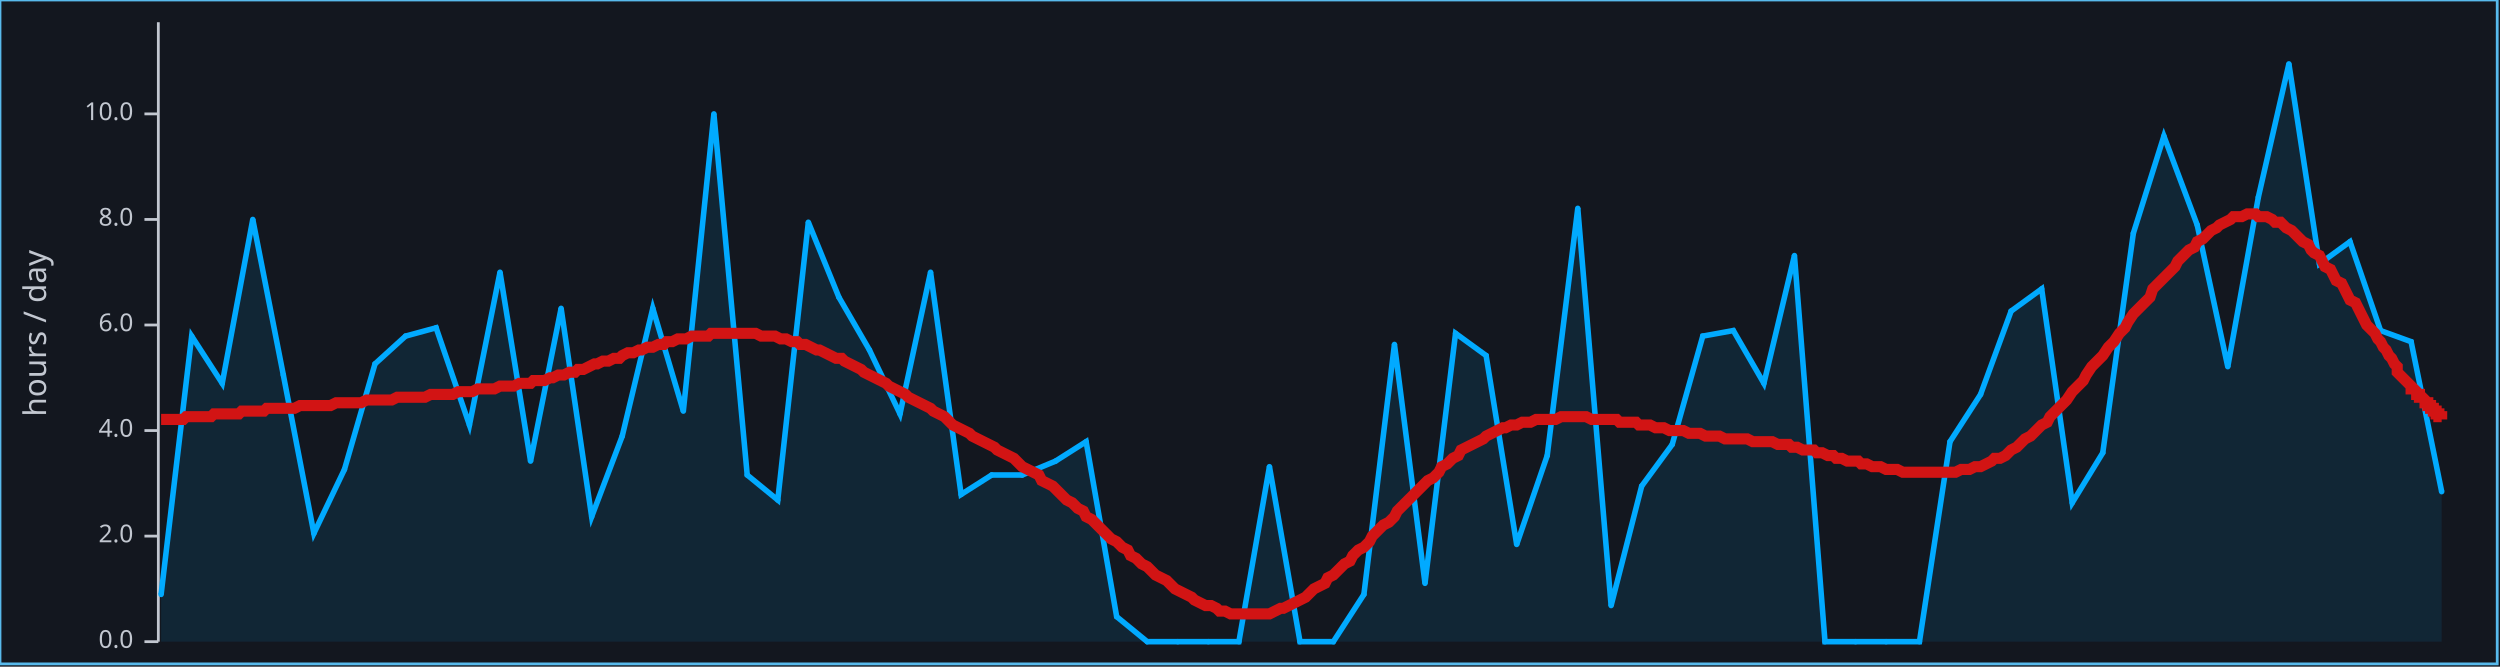
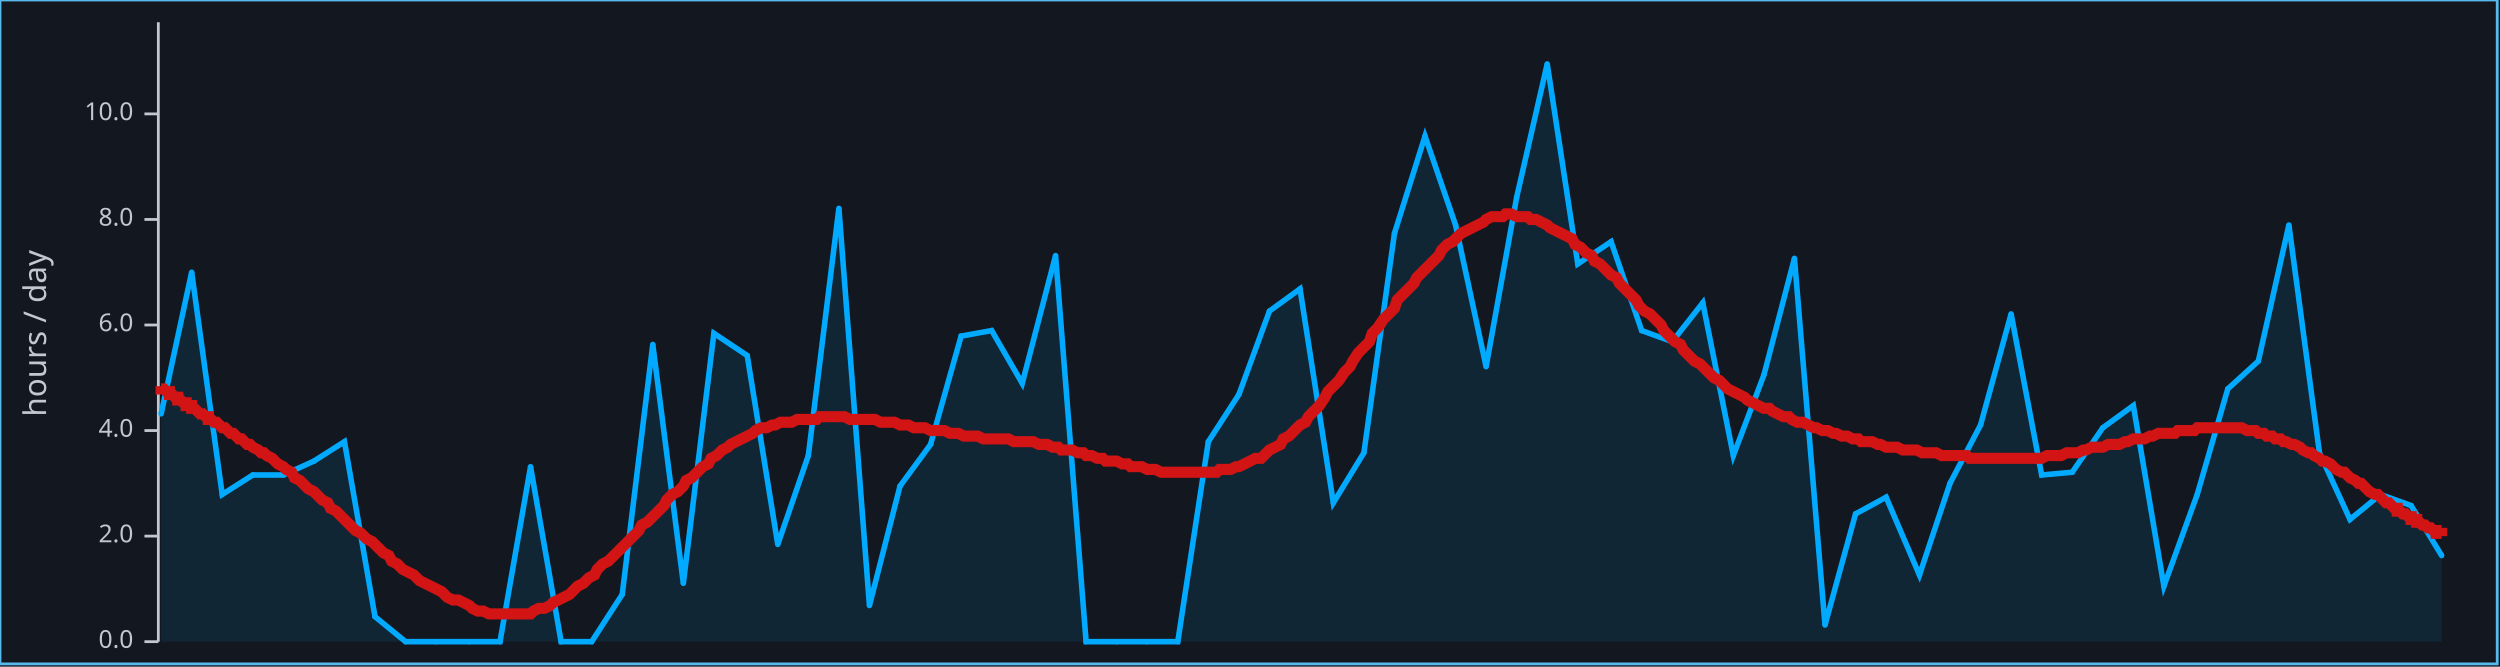
<svg xmlns="http://www.w3.org/2000/svg" width="900" height="240" viewBox="0 0 900 240">
  <rect x="0" y="0" width="900" height="240" opacity="1" fill="#13171F" stroke="none" />
  <rect x="0" y="0" width="899" height="239" opacity="1" fill="none" stroke="#58BAEC" />
  <text x="8" y="120" dy="0.76em" text-anchor="middle" font-family="sans-serif" font-size="11.29" opacity="1" fill="#C2C7D0" transform="rotate(270, 8, 120)">
hours / day
</text>
  <polyline fill="none" opacity="1" stroke="#C2C7D0" stroke-width="1" points="57,8 57,231 " />
  <text x="48" y="231" dy="0.5ex" text-anchor="end" font-family="sans-serif" font-size="8.871" opacity="1" fill="#C2C7D0">
0.0
</text>
  <polyline fill="none" opacity="1" stroke="#C2C7D0" stroke-width="1" points="52,231 57,231 " />
  <text x="48" y="193" dy="0.5ex" text-anchor="end" font-family="sans-serif" font-size="8.871" opacity="1" fill="#C2C7D0">
2.0
</text>
  <polyline fill="none" opacity="1" stroke="#C2C7D0" stroke-width="1" points="52,193 57,193 " />
  <text x="48" y="155" dy="0.5ex" text-anchor="end" font-family="sans-serif" font-size="8.871" opacity="1" fill="#C2C7D0">
4.0
</text>
  <polyline fill="none" opacity="1" stroke="#C2C7D0" stroke-width="1" points="52,155 57,155 " />
  <text x="48" y="117" dy="0.5ex" text-anchor="end" font-family="sans-serif" font-size="8.871" opacity="1" fill="#C2C7D0">
6.0
</text>
  <polyline fill="none" opacity="1" stroke="#C2C7D0" stroke-width="1" points="52,117 57,117 " />
  <text x="48" y="79" dy="0.5ex" text-anchor="end" font-family="sans-serif" font-size="8.871" opacity="1" fill="#C2C7D0">
8.0
</text>
  <polyline fill="none" opacity="1" stroke="#C2C7D0" stroke-width="1" points="52,79 57,79 " />
  <text x="48" y="41" dy="0.5ex" text-anchor="end" font-family="sans-serif" font-size="8.871" opacity="1" fill="#C2C7D0">
10.0
</text>
  <polyline fill="none" opacity="1" stroke="#C2C7D0" stroke-width="1" points="52,41 57,41 " />
-   <polygon opacity="0.1" fill="#01AAFF" points="58,214 69,121 80,138 91,79 102,135 113,192 124,169 135,131 146,121 157,118 169,153 180,98 191,166 202,111 213,186 224,157 235,111 246,148 257,41 269,171 280,180 291,80 302,107 313,126 324,149 335,98 346,178 357,171 368,171 380,166 391,159 402,222 413,231 424,231 435,231 446,231 457,168 468,231 480,231 491,214 502,124 513,210 524,120 535,128 546,196 557,164 568,75 580,218 591,175 602,160 613,121 624,119 635,138 646,92 657,231 668,231 679,231 691,231 702,159 713,142 724,112 735,104 746,181 757,163 768,84 779,49 791,81 802,132 813,71 824,23 835,95 846,87 857,119 868,123 879,177 879,231 58,231 " />
-   <polyline fill="none" opacity="1" stroke="#01AAFF" stroke-width="2" points="58,214 69,121 80,138 91,79 102,135 113,192 124,169 135,131 146,121 157,118 169,153 180,98 191,166 202,111 213,186 224,157 235,111 246,148 257,41 269,171 280,180 291,80 302,107 313,126 324,149 335,98 346,178 357,171 368,171 380,166 391,159 402,222 413,231 424,231 435,231 446,231 457,168 468,231 480,231 491,214 502,124 513,210 524,120 535,128 546,196 557,164 568,75 580,218 591,175 602,160 613,121 624,119 635,138 646,92 657,231 668,231 679,231 691,231 702,159 713,142 724,112 735,104 746,181 757,163 768,84 779,49 791,81 802,132 813,71 824,23 835,95 846,87 857,119 868,123 879,177 " />
-   <circle cx="58" cy="214" r="1" opacity="1" fill="#01AAFF" stroke="none" stroke-width="1" />
-   <circle cx="69" cy="121" r="1" opacity="1" fill="#01AAFF" stroke="none" stroke-width="1" />
-   <circle cx="80" cy="138" r="1" opacity="1" fill="#01AAFF" stroke="none" stroke-width="1" />
-   <circle cx="91" cy="79" r="1" opacity="1" fill="#01AAFF" stroke="none" stroke-width="1" />
-   <circle cx="102" cy="135" r="1" opacity="1" fill="#01AAFF" stroke="none" stroke-width="1" />
-   <circle cx="113" cy="192" r="1" opacity="1" fill="#01AAFF" stroke="none" stroke-width="1" />
-   <circle cx="124" cy="169" r="1" opacity="1" fill="#01AAFF" stroke="none" stroke-width="1" />
-   <circle cx="135" cy="131" r="1" opacity="1" fill="#01AAFF" stroke="none" stroke-width="1" />
-   <circle cx="146" cy="121" r="1" opacity="1" fill="#01AAFF" stroke="none" stroke-width="1" />
-   <circle cx="157" cy="118" r="1" opacity="1" fill="#01AAFF" stroke="none" stroke-width="1" />
-   <circle cx="169" cy="153" r="1" opacity="1" fill="#01AAFF" stroke="none" stroke-width="1" />
-   <circle cx="180" cy="98" r="1" opacity="1" fill="#01AAFF" stroke="none" stroke-width="1" />
-   <circle cx="191" cy="166" r="1" opacity="1" fill="#01AAFF" stroke="none" stroke-width="1" />
-   <circle cx="202" cy="111" r="1" opacity="1" fill="#01AAFF" stroke="none" stroke-width="1" />
-   <circle cx="213" cy="186" r="1" opacity="1" fill="#01AAFF" stroke="none" stroke-width="1" />
-   <circle cx="224" cy="157" r="1" opacity="1" fill="#01AAFF" stroke="none" stroke-width="1" />
-   <circle cx="235" cy="111" r="1" opacity="1" fill="#01AAFF" stroke="none" stroke-width="1" />
-   <circle cx="246" cy="148" r="1" opacity="1" fill="#01AAFF" stroke="none" stroke-width="1" />
-   <circle cx="257" cy="41" r="1" opacity="1" fill="#01AAFF" stroke="none" stroke-width="1" />
-   <circle cx="269" cy="171" r="1" opacity="1" fill="#01AAFF" stroke="none" stroke-width="1" />
-   <circle cx="280" cy="180" r="1" opacity="1" fill="#01AAFF" stroke="none" stroke-width="1" />
-   <circle cx="291" cy="80" r="1" opacity="1" fill="#01AAFF" stroke="none" stroke-width="1" />
-   <circle cx="302" cy="107" r="1" opacity="1" fill="#01AAFF" stroke="none" stroke-width="1" />
-   <circle cx="313" cy="126" r="1" opacity="1" fill="#01AAFF" stroke="none" stroke-width="1" />
-   <circle cx="324" cy="149" r="1" opacity="1" fill="#01AAFF" stroke="none" stroke-width="1" />
-   <circle cx="335" cy="98" r="1" opacity="1" fill="#01AAFF" stroke="none" stroke-width="1" />
-   <circle cx="346" cy="178" r="1" opacity="1" fill="#01AAFF" stroke="none" stroke-width="1" />
-   <circle cx="357" cy="171" r="1" opacity="1" fill="#01AAFF" stroke="none" stroke-width="1" />
-   <circle cx="368" cy="171" r="1" opacity="1" fill="#01AAFF" stroke="none" stroke-width="1" />
-   <circle cx="380" cy="166" r="1" opacity="1" fill="#01AAFF" stroke="none" stroke-width="1" />
-   <circle cx="391" cy="159" r="1" opacity="1" fill="#01AAFF" stroke="none" stroke-width="1" />
-   <circle cx="402" cy="222" r="1" opacity="1" fill="#01AAFF" stroke="none" stroke-width="1" />
+   <polygon opacity="0.1" fill="#01AAFF" points="58,149 69,98 80,178 91,171 102,171 113,166 124,159 135,222 146,231 157,231 169,231 180,231 191,168 202,231 213,231 224,214 235,124 246,210 257,120 269,128 280,196 291,164 302,75 313,218 324,175 335,160 346,121 357,119 368,138 380,92 391,231 402,231 413,231 424,231 435,159 446,142 457,112 468,104 480,181 491,163 502,84 513,49 524,81 535,132 546,71 557,23 568,95 580,87 591,119 602,123 613,109 624,164 635,135 646,93 657,225 668,185 679,179 691,207 702,174 713,153 724,113 735,171 746,170 757,154 768,146 779,211 791,178 802,140 813,130 824,81 835,163 846,187 857,178 868,182 879,200 879,231 58,231 " />
+   <polyline fill="none" opacity="1" stroke="#01AAFF" stroke-width="2" points="58,149 69,98 80,178 91,171 102,171 113,166 124,159 135,222 146,231 157,231 169,231 180,231 191,168 202,231 213,231 224,214 235,124 246,210 257,120 269,128 280,196 291,164 302,75 313,218 324,175 335,160 346,121 357,119 368,138 380,92 391,231 402,231 413,231 424,231 435,159 446,142 457,112 468,104 480,181 491,163 502,84 513,49 524,81 535,132 546,71 557,23 568,95 580,87 591,119 602,123 613,109 624,164 635,135 646,93 657,225 668,185 679,179 691,207 702,174 713,153 724,113 735,171 746,170 757,154 768,146 779,211 791,178 802,140 813,130 824,81 835,163 846,187 857,178 868,182 879,200 " />
+   <circle cx="58" cy="149" r="1" opacity="1" fill="#01AAFF" stroke="none" stroke-width="1" />
+   <circle cx="69" cy="98" r="1" opacity="1" fill="#01AAFF" stroke="none" stroke-width="1" />
+   <circle cx="80" cy="178" r="1" opacity="1" fill="#01AAFF" stroke="none" stroke-width="1" />
+   <circle cx="91" cy="171" r="1" opacity="1" fill="#01AAFF" stroke="none" stroke-width="1" />
+   <circle cx="102" cy="171" r="1" opacity="1" fill="#01AAFF" stroke="none" stroke-width="1" />
+   <circle cx="113" cy="166" r="1" opacity="1" fill="#01AAFF" stroke="none" stroke-width="1" />
+   <circle cx="124" cy="159" r="1" opacity="1" fill="#01AAFF" stroke="none" stroke-width="1" />
+   <circle cx="135" cy="222" r="1" opacity="1" fill="#01AAFF" stroke="none" stroke-width="1" />
+   <circle cx="146" cy="231" r="1" opacity="1" fill="#01AAFF" stroke="none" stroke-width="1" />
+   <circle cx="157" cy="231" r="1" opacity="1" fill="#01AAFF" stroke="none" stroke-width="1" />
+   <circle cx="169" cy="231" r="1" opacity="1" fill="#01AAFF" stroke="none" stroke-width="1" />
+   <circle cx="180" cy="231" r="1" opacity="1" fill="#01AAFF" stroke="none" stroke-width="1" />
+   <circle cx="191" cy="168" r="1" opacity="1" fill="#01AAFF" stroke="none" stroke-width="1" />
+   <circle cx="202" cy="231" r="1" opacity="1" fill="#01AAFF" stroke="none" stroke-width="1" />
+   <circle cx="213" cy="231" r="1" opacity="1" fill="#01AAFF" stroke="none" stroke-width="1" />
+   <circle cx="224" cy="214" r="1" opacity="1" fill="#01AAFF" stroke="none" stroke-width="1" />
+   <circle cx="235" cy="124" r="1" opacity="1" fill="#01AAFF" stroke="none" stroke-width="1" />
+   <circle cx="246" cy="210" r="1" opacity="1" fill="#01AAFF" stroke="none" stroke-width="1" />
+   <circle cx="257" cy="120" r="1" opacity="1" fill="#01AAFF" stroke="none" stroke-width="1" />
+   <circle cx="269" cy="128" r="1" opacity="1" fill="#01AAFF" stroke="none" stroke-width="1" />
+   <circle cx="280" cy="196" r="1" opacity="1" fill="#01AAFF" stroke="none" stroke-width="1" />
+   <circle cx="291" cy="164" r="1" opacity="1" fill="#01AAFF" stroke="none" stroke-width="1" />
+   <circle cx="302" cy="75" r="1" opacity="1" fill="#01AAFF" stroke="none" stroke-width="1" />
+   <circle cx="313" cy="218" r="1" opacity="1" fill="#01AAFF" stroke="none" stroke-width="1" />
+   <circle cx="324" cy="175" r="1" opacity="1" fill="#01AAFF" stroke="none" stroke-width="1" />
+   <circle cx="335" cy="160" r="1" opacity="1" fill="#01AAFF" stroke="none" stroke-width="1" />
+   <circle cx="346" cy="121" r="1" opacity="1" fill="#01AAFF" stroke="none" stroke-width="1" />
+   <circle cx="357" cy="119" r="1" opacity="1" fill="#01AAFF" stroke="none" stroke-width="1" />
+   <circle cx="368" cy="138" r="1" opacity="1" fill="#01AAFF" stroke="none" stroke-width="1" />
+   <circle cx="380" cy="92" r="1" opacity="1" fill="#01AAFF" stroke="none" stroke-width="1" />
+   <circle cx="391" cy="231" r="1" opacity="1" fill="#01AAFF" stroke="none" stroke-width="1" />
+   <circle cx="402" cy="231" r="1" opacity="1" fill="#01AAFF" stroke="none" stroke-width="1" />
  <circle cx="413" cy="231" r="1" opacity="1" fill="#01AAFF" stroke="none" stroke-width="1" />
  <circle cx="424" cy="231" r="1" opacity="1" fill="#01AAFF" stroke="none" stroke-width="1" />
-   <circle cx="435" cy="231" r="1" opacity="1" fill="#01AAFF" stroke="none" stroke-width="1" />
-   <circle cx="446" cy="231" r="1" opacity="1" fill="#01AAFF" stroke="none" stroke-width="1" />
-   <circle cx="457" cy="168" r="1" opacity="1" fill="#01AAFF" stroke="none" stroke-width="1" />
-   <circle cx="468" cy="231" r="1" opacity="1" fill="#01AAFF" stroke="none" stroke-width="1" />
-   <circle cx="480" cy="231" r="1" opacity="1" fill="#01AAFF" stroke="none" stroke-width="1" />
-   <circle cx="491" cy="214" r="1" opacity="1" fill="#01AAFF" stroke="none" stroke-width="1" />
-   <circle cx="502" cy="124" r="1" opacity="1" fill="#01AAFF" stroke="none" stroke-width="1" />
-   <circle cx="513" cy="210" r="1" opacity="1" fill="#01AAFF" stroke="none" stroke-width="1" />
-   <circle cx="524" cy="120" r="1" opacity="1" fill="#01AAFF" stroke="none" stroke-width="1" />
-   <circle cx="535" cy="128" r="1" opacity="1" fill="#01AAFF" stroke="none" stroke-width="1" />
-   <circle cx="546" cy="196" r="1" opacity="1" fill="#01AAFF" stroke="none" stroke-width="1" />
-   <circle cx="557" cy="164" r="1" opacity="1" fill="#01AAFF" stroke="none" stroke-width="1" />
-   <circle cx="568" cy="75" r="1" opacity="1" fill="#01AAFF" stroke="none" stroke-width="1" />
-   <circle cx="580" cy="218" r="1" opacity="1" fill="#01AAFF" stroke="none" stroke-width="1" />
-   <circle cx="591" cy="175" r="1" opacity="1" fill="#01AAFF" stroke="none" stroke-width="1" />
-   <circle cx="602" cy="160" r="1" opacity="1" fill="#01AAFF" stroke="none" stroke-width="1" />
-   <circle cx="613" cy="121" r="1" opacity="1" fill="#01AAFF" stroke="none" stroke-width="1" />
-   <circle cx="624" cy="119" r="1" opacity="1" fill="#01AAFF" stroke="none" stroke-width="1" />
-   <circle cx="635" cy="138" r="1" opacity="1" fill="#01AAFF" stroke="none" stroke-width="1" />
-   <circle cx="646" cy="92" r="1" opacity="1" fill="#01AAFF" stroke="none" stroke-width="1" />
-   <circle cx="657" cy="231" r="1" opacity="1" fill="#01AAFF" stroke="none" stroke-width="1" />
-   <circle cx="668" cy="231" r="1" opacity="1" fill="#01AAFF" stroke="none" stroke-width="1" />
-   <circle cx="679" cy="231" r="1" opacity="1" fill="#01AAFF" stroke="none" stroke-width="1" />
-   <circle cx="691" cy="231" r="1" opacity="1" fill="#01AAFF" stroke="none" stroke-width="1" />
-   <circle cx="702" cy="159" r="1" opacity="1" fill="#01AAFF" stroke="none" stroke-width="1" />
-   <circle cx="713" cy="142" r="1" opacity="1" fill="#01AAFF" stroke="none" stroke-width="1" />
-   <circle cx="724" cy="112" r="1" opacity="1" fill="#01AAFF" stroke="none" stroke-width="1" />
-   <circle cx="735" cy="104" r="1" opacity="1" fill="#01AAFF" stroke="none" stroke-width="1" />
-   <circle cx="746" cy="181" r="1" opacity="1" fill="#01AAFF" stroke="none" stroke-width="1" />
-   <circle cx="757" cy="163" r="1" opacity="1" fill="#01AAFF" stroke="none" stroke-width="1" />
-   <circle cx="768" cy="84" r="1" opacity="1" fill="#01AAFF" stroke="none" stroke-width="1" />
-   <circle cx="779" cy="49" r="1" opacity="1" fill="#01AAFF" stroke="none" stroke-width="1" />
-   <circle cx="791" cy="81" r="1" opacity="1" fill="#01AAFF" stroke="none" stroke-width="1" />
-   <circle cx="802" cy="132" r="1" opacity="1" fill="#01AAFF" stroke="none" stroke-width="1" />
-   <circle cx="813" cy="71" r="1" opacity="1" fill="#01AAFF" stroke="none" stroke-width="1" />
-   <circle cx="824" cy="23" r="1" opacity="1" fill="#01AAFF" stroke="none" stroke-width="1" />
-   <circle cx="835" cy="95" r="1" opacity="1" fill="#01AAFF" stroke="none" stroke-width="1" />
-   <circle cx="846" cy="87" r="1" opacity="1" fill="#01AAFF" stroke="none" stroke-width="1" />
-   <circle cx="857" cy="119" r="1" opacity="1" fill="#01AAFF" stroke="none" stroke-width="1" />
-   <circle cx="868" cy="123" r="1" opacity="1" fill="#01AAFF" stroke="none" stroke-width="1" />
-   <circle cx="879" cy="177" r="1" opacity="1" fill="#01AAFF" stroke="none" stroke-width="1" />
-   <polyline fill="none" opacity="1" stroke="#D21414" stroke-width="4" points="58,151 58,151 58,151 59,151 59,151 60,151 60,151 61,151 61,151 61,151 62,151 63,151 63,151 64,151 64,151 65,151 65,151 66,151 67,150 67,150 68,150 69,150 69,150 70,150 71,150 71,150 72,150 73,150 74,150 75,150 75,150 76,150 77,149 78,149 79,149 80,149 81,149 82,149 83,149 84,149 85,149 86,149 87,148 88,148 89,148 90,148 91,148 93,148 94,148 95,148 96,147 98,147 99,147 100,147 102,147 103,147 105,147 106,147 108,146 109,146 111,146 113,146 114,146 116,146 118,146 119,146 121,145 123,145 125,145 126,145 128,145 130,145 132,144 134,144 136,144 138,144 140,144 141,144 143,143 145,143 147,143 149,143 151,143 153,143 155,142 157,142 159,142 161,142 163,142 165,141 167,141 169,141 170,141 172,140 174,140 176,140 178,140 180,139 182,139 183,139 185,139 187,138 189,138 191,138 192,137 194,137 196,137 198,136 199,136 201,135 203,135 205,134 207,134 208,133 210,133 212,132 214,131 215,131 217,130 219,130 221,129 223,129 224,128 226,127 228,127 230,126 231,126 233,125 235,125 237,124 239,124 240,123 242,123 244,122 246,122 247,122 249,121 251,121 253,121 255,121 256,120 258,120 260,120 262,120 263,120 265,120 267,120 269,120 271,120 272,120 274,121 276,121 278,121 279,121 281,122 283,122 285,123 287,123 288,124 290,124 292,125 294,126 295,126 297,127 299,128 301,129 303,129 304,130 306,131 308,132 310,133 311,134 313,135 315,136 317,137 319,138 320,139 322,140 324,141 326,142 327,143 329,144 331,145 333,146 335,147 336,148 338,149 340,150 342,152 343,153 345,154 347,155 349,156 350,157 352,158 354,159 356,160 358,161 359,162 361,163 363,164 365,165 366,166 368,168 370,169 372,170 374,171 375,173 377,174 379,175 381,177 382,178 384,180 386,181 388,183 390,184 391,186 393,187 395,189 397,191 398,192 400,194 402,195 404,197 406,198 407,200 409,201 411,203 413,204 414,205 416,207 418,208 420,209 422,211 423,212 425,213 427,214 429,215 430,216 432,217 434,218 436,218 438,219 439,220 441,220 443,221 445,221 446,221 448,221 450,221 452,221 454,221 455,221 457,221 459,220 461,219 462,219 464,218 466,217 468,216 470,215 471,214 473,212 475,211 477,210 478,208 480,207 482,205 484,203 486,202 487,200 489,198 491,197 493,195 494,193 496,191 498,189 500,188 502,186 503,184 505,182 507,180 509,178 510,177 512,175 514,173 516,172 518,170 519,168 521,167 523,165 525,164 526,162 528,161 530,160 532,159 534,158 535,157 537,156 539,155 541,154 542,154 544,153 546,153 548,152 550,152 551,152 553,151 555,151 557,151 558,151 560,151 562,150 564,150 566,150 567,150 569,150 571,150 573,151 574,151 576,151 578,151 580,151 582,151 583,152 585,152 587,152 589,152 590,153 592,153 594,153 596,154 598,154 599,154 601,155 603,155 605,155 606,155 608,156 610,156 612,156 614,157 615,157 617,157 619,157 621,158 622,158 624,158 626,158 628,158 629,158 631,159 633,159 635,159 637,159 638,159 640,160 642,160 644,160 645,161 647,161 649,162 651,162 653,162 654,163 656,163 658,164 660,164 661,165 663,165 665,166 667,166 669,166 670,167 672,167 674,168 676,168 677,168 679,169 681,169 683,169 685,170 686,170 688,170 690,170 692,170 693,170 695,170 697,170 699,170 701,170 702,170 704,170 706,169 708,169 709,169 711,168 713,168 715,167 717,166 718,165 720,165 722,164 724,162 726,161 727,160 729,158 731,157 733,155 735,153 737,152 738,150 740,148 742,146 744,144 746,141 748,139 750,137 751,135 753,132 755,130 757,128 759,125 761,123 763,120 765,118 766,116 768,113 770,111 772,109 774,107 775,104 777,102 779,100 781,98 783,96 784,94 786,92 788,90 790,89 791,87 793,86 795,84 796,83 798,82 799,81 801,80 803,79 804,78 806,78 807,78 809,77 810,77 812,77 813,78 815,78 816,78 818,79 819,80 821,80 822,81 823,82 825,83 826,84 828,86 829,87 831,88 832,90 833,91 835,92 836,94 837,96 839,97 840,99 841,101 843,102 844,104 845,106 846,108 848,109 849,111 850,113 851,115 852,117 853,118 855,120 856,122 857,123 858,125 859,126 860,128 861,129 862,131 863,132 863,134 864,135 865,136 866,137 867,138 868,139 868,140 869,140 870,141 870,142 871,142 871,143 872,143 873,144 873,144 873,145 874,145 874,146 875,146 875,146 875,147 876,147 876,147 876,148 876,148 877,148 877,148 877,148 877,149 877,149 878,149 878,149 878,149 878,149 878,149 878,149 878,150 878,150 878,150 878,150 878,150 878,150 879,150 879,150 879,150 879,150 879,150 879,150 879,150 879,150 879,150 879,150 879,150 879,151 879,151 879,151 879,151 " />
+   <circle cx="435" cy="159" r="1" opacity="1" fill="#01AAFF" stroke="none" stroke-width="1" />
+   <circle cx="446" cy="142" r="1" opacity="1" fill="#01AAFF" stroke="none" stroke-width="1" />
+   <circle cx="457" cy="112" r="1" opacity="1" fill="#01AAFF" stroke="none" stroke-width="1" />
+   <circle cx="468" cy="104" r="1" opacity="1" fill="#01AAFF" stroke="none" stroke-width="1" />
+   <circle cx="480" cy="181" r="1" opacity="1" fill="#01AAFF" stroke="none" stroke-width="1" />
+   <circle cx="491" cy="163" r="1" opacity="1" fill="#01AAFF" stroke="none" stroke-width="1" />
+   <circle cx="502" cy="84" r="1" opacity="1" fill="#01AAFF" stroke="none" stroke-width="1" />
+   <circle cx="513" cy="49" r="1" opacity="1" fill="#01AAFF" stroke="none" stroke-width="1" />
+   <circle cx="524" cy="81" r="1" opacity="1" fill="#01AAFF" stroke="none" stroke-width="1" />
+   <circle cx="535" cy="132" r="1" opacity="1" fill="#01AAFF" stroke="none" stroke-width="1" />
+   <circle cx="546" cy="71" r="1" opacity="1" fill="#01AAFF" stroke="none" stroke-width="1" />
+   <circle cx="557" cy="23" r="1" opacity="1" fill="#01AAFF" stroke="none" stroke-width="1" />
+   <circle cx="568" cy="95" r="1" opacity="1" fill="#01AAFF" stroke="none" stroke-width="1" />
+   <circle cx="580" cy="87" r="1" opacity="1" fill="#01AAFF" stroke="none" stroke-width="1" />
+   <circle cx="591" cy="119" r="1" opacity="1" fill="#01AAFF" stroke="none" stroke-width="1" />
+   <circle cx="602" cy="123" r="1" opacity="1" fill="#01AAFF" stroke="none" stroke-width="1" />
+   <circle cx="613" cy="109" r="1" opacity="1" fill="#01AAFF" stroke="none" stroke-width="1" />
+   <circle cx="624" cy="164" r="1" opacity="1" fill="#01AAFF" stroke="none" stroke-width="1" />
+   <circle cx="635" cy="135" r="1" opacity="1" fill="#01AAFF" stroke="none" stroke-width="1" />
+   <circle cx="646" cy="93" r="1" opacity="1" fill="#01AAFF" stroke="none" stroke-width="1" />
+   <circle cx="657" cy="225" r="1" opacity="1" fill="#01AAFF" stroke="none" stroke-width="1" />
+   <circle cx="668" cy="185" r="1" opacity="1" fill="#01AAFF" stroke="none" stroke-width="1" />
+   <circle cx="679" cy="179" r="1" opacity="1" fill="#01AAFF" stroke="none" stroke-width="1" />
+   <circle cx="691" cy="207" r="1" opacity="1" fill="#01AAFF" stroke="none" stroke-width="1" />
+   <circle cx="702" cy="174" r="1" opacity="1" fill="#01AAFF" stroke="none" stroke-width="1" />
+   <circle cx="713" cy="153" r="1" opacity="1" fill="#01AAFF" stroke="none" stroke-width="1" />
+   <circle cx="724" cy="113" r="1" opacity="1" fill="#01AAFF" stroke="none" stroke-width="1" />
+   <circle cx="735" cy="171" r="1" opacity="1" fill="#01AAFF" stroke="none" stroke-width="1" />
+   <circle cx="746" cy="170" r="1" opacity="1" fill="#01AAFF" stroke="none" stroke-width="1" />
+   <circle cx="757" cy="154" r="1" opacity="1" fill="#01AAFF" stroke="none" stroke-width="1" />
+   <circle cx="768" cy="146" r="1" opacity="1" fill="#01AAFF" stroke="none" stroke-width="1" />
+   <circle cx="779" cy="211" r="1" opacity="1" fill="#01AAFF" stroke="none" stroke-width="1" />
+   <circle cx="791" cy="178" r="1" opacity="1" fill="#01AAFF" stroke="none" stroke-width="1" />
+   <circle cx="802" cy="140" r="1" opacity="1" fill="#01AAFF" stroke="none" stroke-width="1" />
+   <circle cx="813" cy="130" r="1" opacity="1" fill="#01AAFF" stroke="none" stroke-width="1" />
+   <circle cx="824" cy="81" r="1" opacity="1" fill="#01AAFF" stroke="none" stroke-width="1" />
+   <circle cx="835" cy="163" r="1" opacity="1" fill="#01AAFF" stroke="none" stroke-width="1" />
+   <circle cx="846" cy="187" r="1" opacity="1" fill="#01AAFF" stroke="none" stroke-width="1" />
+   <circle cx="857" cy="178" r="1" opacity="1" fill="#01AAFF" stroke="none" stroke-width="1" />
+   <circle cx="868" cy="182" r="1" opacity="1" fill="#01AAFF" stroke="none" stroke-width="1" />
+   <circle cx="879" cy="200" r="1" opacity="1" fill="#01AAFF" stroke="none" stroke-width="1" />
+   <polyline fill="none" opacity="1" stroke="#D21414" stroke-width="4" points="58,139 58,140 58,140 59,140 59,140 60,141 60,141 61,141 61,142 61,142 62,142 63,143 63,143 64,143 64,144 65,144 65,144 66,145 67,145 67,146 68,146 69,146 69,147 70,147 71,148 71,148 72,149 73,149 74,150 75,150 75,151 76,151 77,152 78,152 79,153 80,154 81,154 82,155 83,156 84,156 85,157 86,158 87,158 88,159 89,160 90,160 91,161 93,162 94,163 95,163 96,164 98,165 99,166 100,167 102,168 103,169 105,170 106,172 108,173 109,174 111,176 113,177 114,178 116,180 118,181 119,183 121,184 123,186 125,188 126,189 128,191 130,192 132,194 134,195 136,197 138,199 140,200 141,202 143,203 145,205 147,206 149,207 151,209 153,210 155,211 157,212 159,213 161,215 163,216 165,216 167,217 169,218 170,219 172,220 174,220 176,221 178,221 180,221 182,221 183,221 185,221 187,221 189,221 191,221 192,220 194,219 196,219 198,218 199,217 201,216 203,215 205,214 207,212 208,211 210,210 212,208 214,207 215,205 217,203 219,202 221,200 223,198 224,197 226,195 228,193 230,191 231,189 233,188 235,186 237,184 239,182 240,180 242,178 244,177 246,175 247,173 249,172 251,170 253,168 255,167 256,165 258,164 260,162 262,161 263,160 265,159 267,158 269,157 271,156 272,155 274,154 276,154 278,153 279,153 281,152 283,152 285,152 287,151 288,151 290,151 292,151 294,151 295,150 297,150 299,150 301,150 303,150 304,150 306,151 308,151 310,151 311,151 313,151 315,151 317,152 319,152 320,152 322,152 324,153 326,153 327,153 329,154 331,154 333,154 335,155 336,155 338,155 340,155 342,156 343,156 345,156 347,157 349,157 350,157 352,157 354,158 356,158 358,158 359,158 361,158 363,158 365,159 366,159 368,159 370,159 372,159 374,160 375,160 377,160 379,161 381,161 382,162 384,162 386,162 388,163 390,163 391,164 393,164 395,165 397,165 398,166 400,166 402,166 404,167 406,167 407,168 409,168 411,168 413,169 414,169 416,169 418,170 420,170 422,170 423,170 425,170 427,170 429,170 430,170 432,170 434,170 436,170 438,170 439,169 441,169 443,169 445,168 446,168 448,167 450,166 452,165 454,165 455,164 457,162 459,161 461,160 462,158 464,157 466,155 468,153 470,152 471,150 473,148 475,146 477,143 478,141 480,139 482,137 484,134 486,132 487,130 489,127 491,125 493,123 494,120 496,118 498,115 500,113 502,111 503,108 505,106 507,104 509,102 510,100 512,98 514,96 516,94 518,92 519,90 521,88 523,87 525,85 526,84 528,83 530,82 532,81 534,80 535,79 537,78 539,78 541,78 542,77 544,77 546,78 548,78 550,78 551,79 553,79 555,80 557,81 558,82 560,83 562,84 564,85 566,86 567,88 569,89 571,91 573,92 574,94 576,95 578,97 580,99 582,100 583,102 585,104 587,106 589,108 590,110 592,112 594,113 596,115 598,117 599,119 601,121 603,123 605,124 606,126 608,128 610,130 612,131 614,133 615,134 617,136 619,137 621,139 622,140 624,141 626,142 628,143 629,144 631,145 633,146 635,147 637,147 638,148 640,149 642,150 644,150 645,151 647,152 649,152 651,153 653,154 654,154 656,155 658,155 660,156 661,156 663,157 665,157 667,158 669,158 670,159 672,159 674,159 676,160 677,160 679,161 681,161 683,161 685,162 686,162 688,162 690,162 692,163 693,163 695,163 697,163 699,164 701,164 702,164 704,164 706,164 708,164 709,165 711,165 713,165 715,165 717,165 718,165 720,165 722,165 724,165 726,165 727,165 729,165 731,165 733,165 735,165 737,164 738,164 740,164 742,164 744,163 746,163 748,163 750,162 751,162 753,161 755,161 757,161 759,160 761,160 763,160 765,159 766,159 768,158 770,158 772,158 774,157 775,157 777,156 779,156 781,156 783,156 784,155 786,155 788,155 790,155 791,154 793,154 795,154 796,154 798,154 799,154 801,154 803,154 804,154 806,154 807,154 809,155 810,155 812,155 813,156 815,156 816,157 818,157 819,158 821,158 822,159 823,159 825,160 826,160 828,161 829,162 831,163 832,163 833,164 835,165 836,166 837,166 839,167 840,168 841,169 843,170 844,170 845,171 846,172 848,173 849,174 850,174 851,175 852,176 853,177 855,178 856,178 857,179 858,180 859,181 860,181 861,182 862,183 863,183 863,184 864,184 865,185 866,185 867,186 868,186 868,187 869,187 870,187 870,188 871,188 871,188 872,189 873,189 873,189 873,189 874,190 874,190 875,190 875,190 875,190 876,191 876,191 876,191 876,191 877,191 877,191 877,191 877,191 877,192 878,192 878,192 878,192 878,192 878,192 878,192 878,192 878,192 878,192 878,192 878,192 878,192 879,192 879,192 879,192 879,192 879,192 879,192 879,192 879,192 879,192 879,192 879,192 879,192 879,192 879,193 879,193 " />
</svg>
